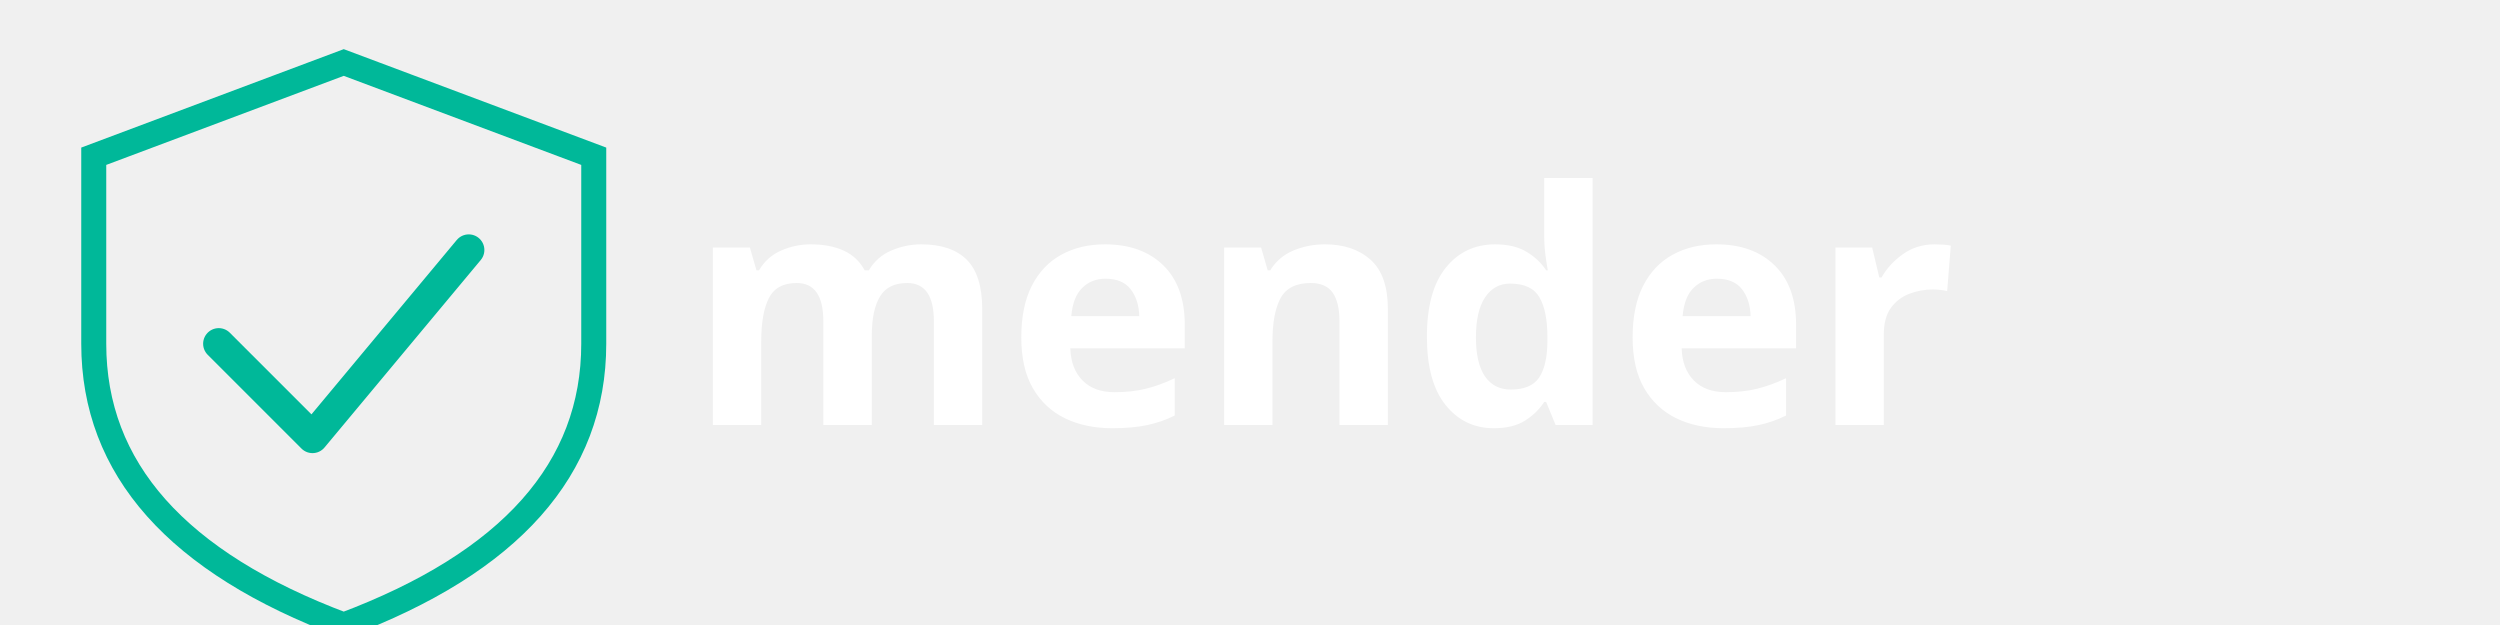
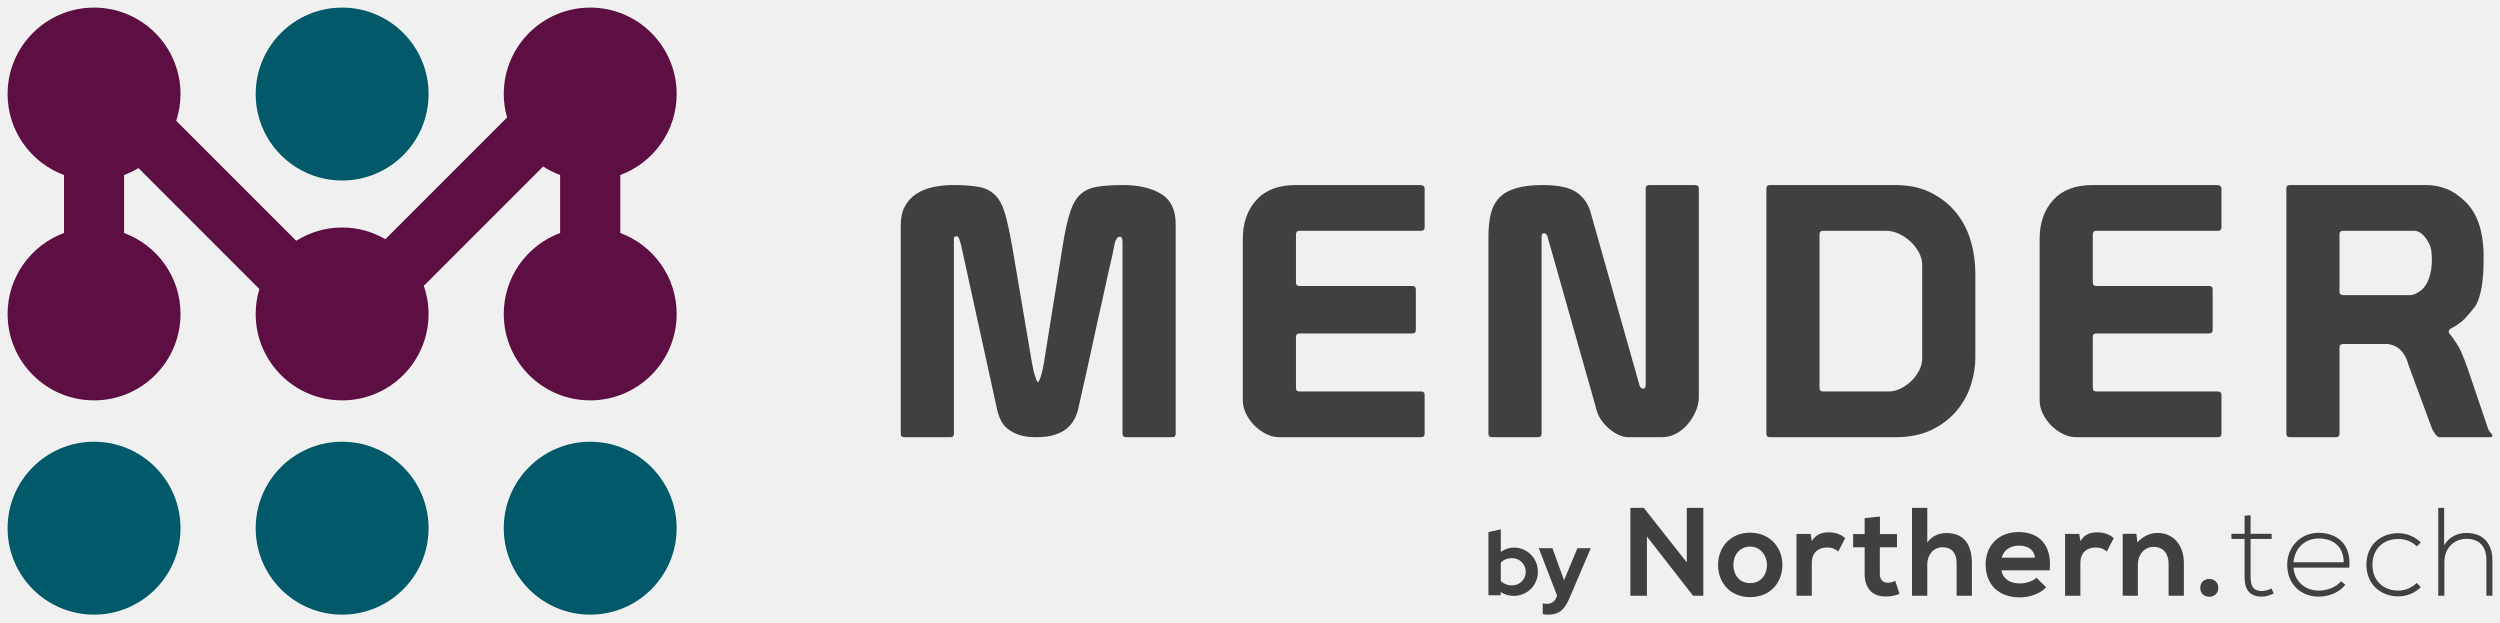
- <svg xmlns="http://www.w3.org/2000/svg" viewBox="0 0 400 100" width="400" height="100">
-   <g transform="translate(10, 5)">
-     <path d="M45 5 L85 20 L85 50 Q85 80 45 95 Q5 80 5 50 L5 20 Z" fill="none" stroke="#00B899" stroke-width="4" />
-     <polyline points="25,50 40,65 65,35" fill="none" stroke="#00B899" stroke-width="5" stroke-linecap="round" stroke-linejoin="round" />
+ <svg xmlns="http://www.w3.org/2000/svg" xmlns:ns1="http://vectornator.io" height="100%" stroke-miterlimit="10" style="fill-rule:nonzero;clip-rule:evenodd;stroke-linecap:round;stroke-linejoin:round;" version="1.1" viewBox="43.8 43.8 662.4 164.9" width="100%" xml:space="preserve">
+   <defs />
+   <clipPath id="ArtboardFrame">
+     <rect height="252.469" width="749.999" x="0" y="0" />
+   </clipPath>
+   <g clip-path="url(#ArtboardFrame)" id="Original-NT" ns1:layerName="Original +NT">
+     <clipPath id="ClipPath">
+       <path d="M0 0L750 0L750 252.469L0 252.469L0 0Z" fill-rule="evenodd" />
+     </clipPath>
+     <g clip-path="url(#ClipPath)">
+       <path d="M282.465 103.455C282.465 101.402 282.853 99.698 283.638 98.33C284.41 96.965 285.443 95.88 286.739 95.068C288.033 94.264 289.503 93.686 291.158 93.345C292.807 93.006 294.508 92.833 296.258 92.833C299.04 92.833 301.312 92.989 303.058 93.299C304.805 93.608 306.244 94.309 307.378 95.394C308.513 96.482 309.402 98.111 310.05 100.288C310.695 102.462 311.347 105.414 311.992 109.138L317.236 139.978C317.304 140.229 317.382 140.634 317.483 141.194C317.577 141.752 317.707 142.311 317.87 142.872C318.03 143.43 318.194 143.928 318.356 144.361C318.516 144.795 318.665 145.013 318.796 145.013C318.92 145.013 319.082 144.795 319.275 144.361C319.471 143.928 319.63 143.43 319.761 142.872C319.891 142.311 320.018 141.765 320.149 141.236C320.281 140.712 320.347 140.383 320.347 140.263L325.398 108.767C325.978 105.163 326.61 102.289 327.294 100.148C327.972 98.004 328.877 96.404 330.011 95.351C331.142 94.293 332.614 93.608 334.43 93.299C336.241 92.989 338.574 92.833 341.422 92.833C345.502 92.833 348.838 93.608 351.426 95.163C354.013 96.714 355.31 99.389 355.31 103.175L355.31 158.707C355.31 159.33 354.984 159.641 354.342 159.641L342.197 159.641C341.553 159.641 341.227 159.33 341.227 158.707L341.227 107.926C341.227 107.802 341.194 107.542 341.132 107.141C341.064 106.733 340.871 106.528 340.549 106.528C340.223 106.528 339.983 106.639 339.819 106.853C339.656 107.075 339.513 107.31 339.383 107.558C339.318 107.682 339.239 107.959 339.142 108.392C339.044 108.828 338.945 109.295 338.848 109.79C338.75 110.288 338.656 110.787 338.562 111.282C338.46 111.78 338.376 112.152 338.317 112.399C337.926 113.954 337.551 115.583 337.193 117.294C336.841 119.001 336.339 121.269 335.694 124.094C335.042 126.923 334.254 130.523 333.316 134.902C332.374 139.281 331.126 144.886 329.574 151.723C329.379 152.713 329.054 153.678 328.604 154.609C328.148 155.541 327.516 156.379 326.714 157.125C325.9 157.871 324.811 158.476 323.452 158.941C322.094 159.412 320.379 159.641 318.307 159.641C316.43 159.641 314.889 159.424 313.694 158.988C312.494 158.555 311.507 158.01 310.728 157.355C309.952 156.707 309.366 155.975 308.982 155.17C308.594 154.361 308.304 153.586 308.109 152.84L298.392 108.486C298.33 108.362 298.216 108.008 298.056 107.414C297.894 106.828 297.682 106.499 297.421 106.436L296.936 106.436C296.678 106.436 296.548 106.655 296.548 107.089L296.548 158.707C296.548 159.33 296.225 159.641 295.583 159.641L283.439 159.641C282.79 159.641 282.465 159.33 282.465 158.707L282.465 103.455Z" fill="#404041" fill-rule="evenodd" opacity="1" stroke="none" />
+       <path d="M373.094 107.089C373.094 102.865 374.293 99.435 376.692 96.792C379.083 94.152 382.55 92.836 387.082 92.836L420.005 92.836C420.846 92.836 421.27 93.143 421.27 93.765L421.27 104.016C421.27 104.635 420.948 104.948 420.299 104.948L388.148 104.948C387.503 104.948 387.18 105.29 387.18 105.971L387.18 118.643C387.18 119.262 387.503 119.575 388.148 119.575L417.965 119.575C418.611 119.575 418.94 119.888 418.94 120.507L418.94 131.221C418.94 131.843 418.611 132.152 417.965 132.152L388.148 132.152C387.503 132.152 387.18 132.465 387.18 133.084L387.18 146.597C387.18 147.216 387.503 147.528 388.148 147.528L420.299 147.528C420.948 147.528 421.27 147.838 421.27 148.461L421.27 158.707C421.27 159.33 420.948 159.641 420.299 159.641L382.706 159.641C381.546 159.641 380.38 159.346 379.213 158.754C378.05 158.166 377.011 157.404 376.105 156.473C375.199 155.541 374.469 154.498 373.922 153.352C373.367 152.203 373.094 151.037 373.094 149.858L373.094 107.089Z" fill="#404041" fill-rule="evenodd" opacity="1" stroke="none" />
+       <path d="M438.177 106.529C438.177 104.108 438.399 102.029 438.855 100.289C439.308 98.552 440.083 97.138 441.185 96.05C442.283 94.962 443.759 94.153 445.607 93.626C447.448 93.097 449.768 92.837 452.55 92.837C456.626 92.837 459.592 93.456 461.436 94.698C463.281 95.939 464.525 97.646 465.173 99.823L478.191 145.851C478.386 146.473 478.705 146.783 479.161 146.783C479.612 146.783 479.843 146.473 479.843 145.851L479.843 93.765C479.843 93.143 480.165 92.837 480.814 92.837L492.951 92.837C493.603 92.837 493.925 93.143 493.925 93.765L493.925 148.926C493.925 150.169 493.665 151.409 493.15 152.655C492.629 153.895 491.935 155.044 491.062 156.102C490.185 157.157 489.149 158.01 487.949 158.667C486.754 159.315 485.473 159.641 484.117 159.641L475.18 159.641C474.398 159.641 473.576 159.442 472.703 159.038C471.827 158.633 471.002 158.106 470.221 157.45C469.448 156.801 468.771 156.069 468.188 155.26C467.604 154.456 467.181 153.618 466.923 152.745L453.811 106.437C453.615 105.881 453.325 105.597 452.938 105.597C452.485 105.597 452.26 105.881 452.26 106.437L452.26 158.708C452.26 159.331 451.931 159.641 451.286 159.641L439.145 159.641C438.5 159.641 438.177 159.331 438.177 158.708L438.177 106.529Z" fill="#404041" fill-rule="evenodd" opacity="1" stroke="none" />
+       <path d="M525.906 146.597C525.906 147.219 526.229 147.529 526.878 147.529L544.264 147.529C545.297 147.529 546.352 147.265 547.418 146.734C548.49 146.209 549.442 145.525 550.286 144.688C551.127 143.85 551.807 142.918 552.325 141.892C552.841 140.866 553.104 139.829 553.104 138.771L553.104 113.984C553.104 112.867 552.807 111.768 552.227 110.676C551.644 109.588 550.901 108.623 549.992 107.786C549.087 106.949 548.066 106.268 546.936 105.74C545.799 105.212 544.652 104.949 543.485 104.949L526.878 104.949C526.229 104.949 525.906 105.258 525.906 105.88L525.906 146.597ZM511.82 158.707L511.82 93.765C511.82 93.143 512.142 92.833 512.795 92.833L545.913 92.833C549.604 92.833 552.792 93.514 555.483 94.886C558.168 96.248 560.386 98.021 562.136 100.194C563.883 102.368 565.16 104.854 565.971 107.65C566.783 110.445 567.187 113.274 567.187 116.127L567.187 138.493C567.187 140.911 566.783 143.384 565.971 145.897C565.16 148.414 563.883 150.7 562.136 152.744C560.386 154.795 558.184 156.457 555.532 157.735C552.873 159.004 549.703 159.641 546.01 159.641L512.795 159.641C512.142 159.641 511.82 159.33 511.82 158.707" fill="#404041" fill-rule="evenodd" opacity="1" stroke="none" />
+       <path d="M584.223 107.089C584.223 102.865 585.418 99.435 587.813 96.792C590.208 94.152 593.675 92.836 598.207 92.836L631.13 92.836C631.971 92.836 632.395 93.143 632.395 93.765L632.395 104.016C632.395 104.635 632.073 104.948 631.42 104.948L599.273 104.948C598.628 104.948 598.305 105.29 598.305 105.971L598.305 118.643C598.305 119.262 598.628 119.575 599.273 119.575L629.091 119.575C629.736 119.575 630.065 119.888 630.065 120.507L630.065 131.221C630.065 131.843 629.736 132.152 629.091 132.152L599.273 132.152C598.628 132.152 598.305 132.465 598.305 133.084L598.305 146.597C598.305 147.216 598.628 147.528 599.273 147.528L631.42 147.528C632.073 147.528 632.395 147.838 632.395 148.461L632.395 158.707C632.395 159.33 632.073 159.641 631.42 159.641L593.834 159.641C592.668 159.641 591.505 159.346 590.338 158.754C589.175 158.166 588.136 157.404 587.23 156.473C586.321 155.541 585.594 154.498 585.047 153.352C584.496 152.203 584.223 151.037 584.223 149.858L584.223 107.089Z" fill="#404041" fill-rule="evenodd" opacity="1" stroke="none" />
+       <path d="M664.649 104.949C664.001 104.949 663.678 105.259 663.678 105.881L663.678 121.064C663.678 121.687 664.03 121.997 664.75 121.997L682.326 121.997C683.235 121.997 684.235 121.563 685.339 120.693C686.246 119.95 686.94 118.862 687.425 117.431C687.914 116.005 688.155 114.421 688.155 112.68C688.155 111.814 688.106 111.019 688.011 110.305C687.914 109.589 687.702 108.924 687.377 108.302C686.343 106.252 685.109 105.131 683.688 104.949L664.649 104.949ZM650.566 92.834L686.699 92.834C688.51 92.834 690.293 93.175 692.043 93.859C693.789 94.54 695.503 95.724 697.187 97.398C700.1 100.322 701.658 104.73 701.85 110.632L701.85 112.772C701.85 118.243 701.172 122.219 699.81 124.698C698.901 125.946 697.966 127.076 696.995 128.099C696.021 129.126 694.695 130.074 693.013 130.944C692.945 131.006 692.867 131.1 692.769 131.221C692.671 131.348 692.623 131.505 692.623 131.687C692.623 131.814 692.655 131.938 692.72 132.058C694.212 133.923 695.261 135.554 695.878 136.953C696.49 138.35 697.06 139.798 697.579 141.286L702.919 157.034C703.046 157.528 703.294 157.985 703.645 158.384C704.003 158.786 704.183 159.053 704.183 159.175C704.183 159.486 703.988 159.641 703.6 159.641L690.195 159.641C689.804 159.641 689.383 159.315 688.93 158.667C688.478 158.011 688.188 157.468 688.06 157.034L682.036 140.729C681.13 137.249 679.283 135.323 676.5 134.949L664.649 134.949C664.001 134.949 663.678 135.259 663.678 135.884L663.678 158.708C663.678 159.331 663.355 159.641 662.711 159.641L650.566 159.641C649.918 159.641 649.595 159.331 649.595 158.708L649.595 93.764C649.595 93.142 649.918 92.834 650.566 92.834" fill="#404041" fill-rule="evenodd" opacity="1" stroke="none" />
+       <g opacity="1">
+         <path d="M134.448 45.813C121.799 45.813 111.548 56.067 111.548 68.723C111.548 81.368 121.799 91.625 134.448 91.625C147.103 91.625 157.354 81.368 157.354 68.723C157.354 56.067 147.103 45.813 134.448 45.813" fill="#015969" fill-rule="evenodd" opacity="1" stroke="none" />
+         <path d="M91.626 183.748C91.626 196.398 81.369 206.654 68.713 206.654C56.07 206.654 45.813 196.398 45.813 183.748C45.813 171.1 56.07 160.842 68.713 160.842C81.369 160.842 91.626 171.1 91.626 183.748" fill="#015969" fill-rule="evenodd" opacity="1" stroke="none" />
+         <path d="M134.448 160.842C121.799 160.842 111.548 171.1 111.548 183.748C111.548 196.399 121.799 206.655 134.448 206.655C147.103 206.655 157.354 196.399 157.354 183.748C157.354 171.1 147.103 160.842 134.448 160.842" fill="#015969" fill-rule="evenodd" opacity="1" stroke="none" />
+         <path d="M200.184 160.842C187.532 160.842 177.277 171.1 177.277 183.748C177.277 196.399 187.532 206.655 200.184 206.655C212.832 206.655 223.083 196.399 223.083 183.748C223.083 171.1 212.832 160.842 200.184 160.842" fill="#015969" fill-rule="evenodd" opacity="1" stroke="none" />
+         <path d="M208.153 105.528L208.153 90.174C216.866 86.934 223.09 78.562 223.09 68.723C223.09 56.067 212.832 45.813 200.183 45.813C187.527 45.813 177.276 56.067 177.276 68.723C177.276 70.876 177.592 72.961 178.153 74.938L145.911 107.174C142.542 105.213 138.635 104.075 134.451 104.075C129.977 104.075 125.82 105.376 122.288 107.594L90.492 75.802C91.222 73.57 91.63 71.191 91.63 68.723C91.63 56.067 81.369 45.813 68.716 45.813C56.07 45.813 45.813 56.067 45.813 68.723C45.813 78.562 52.033 86.934 60.753 90.174L60.753 105.528C52.033 108.767 45.813 117.138 45.813 126.978C45.813 139.631 56.07 149.885 68.716 149.885C81.369 149.885 91.63 139.631 91.63 126.978C91.63 117.138 85.402 108.767 76.683 105.528L76.683 90.174C78.022 89.676 79.293 89.06 80.496 88.34L112.522 120.367C111.886 122.46 111.545 124.681 111.545 126.978C111.545 139.631 121.802 149.885 134.451 149.885C147.103 149.885 157.354 139.631 157.354 126.978C157.354 124.372 156.898 121.87 156.09 119.53L187.71 87.917C189.108 88.829 190.62 89.575 192.213 90.174L192.213 105.528C183.5 108.767 177.276 117.138 177.276 126.978C177.276 139.631 187.527 149.885 200.183 149.885C212.832 149.885 223.09 139.631 223.09 126.978C223.09 117.138 216.866 108.767 208.153 105.528" fill="#5d0f43" fill-rule="evenodd" opacity="1" stroke="none" />
+       </g>
+       <g opacity="1">
+         <path d="M480.168 185.949L492.391 201.65L495.115 201.65L495.115 178.365L490.73 178.365L490.73 192.803L479.337 178.365L475.783 178.365L475.783 201.65L480.168 201.65L480.168 185.949Z" fill="#404041" fill-rule="evenodd" opacity="1" stroke="none" />
+         <path d="M507.491 184.942C502.276 184.942 499.021 188.795 499.021 193.479C499.021 198.196 502.21 202.016 507.524 202.016C512.839 202.016 516.061 198.196 516.061 193.479C516.061 188.795 512.707 184.942 507.491 184.942ZM507.525 188.629C510.249 188.629 511.976 191.022 511.976 193.478C511.976 195.97 510.482 198.295 507.525 198.295C504.568 198.295 503.073 195.97 503.073 193.478C503.073 191.022 504.601 188.629 507.525 188.629Z" fill="#404041" fill-rule="evenodd" opacity="1" stroke="none" />
+         <path d="M519.802 185.274L519.802 201.651L523.854 201.651L523.854 193.014C523.854 189.991 525.814 188.862 527.939 188.862C529.268 188.862 530.032 189.227 530.863 189.925L532.69 186.403C531.793 185.507 530.165 184.843 528.471 184.843C526.81 184.843 525.116 185.142 523.854 187.168L523.555 185.275L519.802 185.275L519.802 185.274Z" fill="#404041" fill-rule="evenodd" opacity="1" stroke="none" />
+         <path d="M537.858 181.088L537.858 185.308L534.802 185.308L534.802 188.795L537.858 188.795L537.858 195.87C537.858 199.956 540.183 201.982 543.737 201.849C544.967 201.816 545.93 201.617 547.091 201.152L545.962 197.697C545.365 197.997 544.634 198.196 544.002 198.196C542.74 198.196 541.876 197.432 541.876 195.87L541.876 188.795L546.427 188.795L546.427 185.308L541.91 185.308L541.91 180.657L537.858 181.088Z" fill="#404041" fill-rule="evenodd" opacity="1" stroke="none" />
+         <path d="M550.401 178.365L550.401 201.65L554.453 201.65L554.453 193.279C554.453 190.821 556.114 188.795 558.507 188.795C560.665 188.795 562.226 190.057 562.226 193.047L562.226 201.65L566.279 201.65L566.279 193.013C566.279 188.197 564.218 185.041 559.569 185.041C557.708 185.041 555.917 185.606 554.454 187.499L554.454 178.364L550.401 178.364L550.401 178.365Z" fill="#404041" fill-rule="evenodd" opacity="1" stroke="none" />
+         <path d="M586.893 194.908C587.523 188.164 584.102 184.776 578.621 184.776C573.308 184.776 569.917 188.363 569.917 193.346C569.917 198.594 573.274 202.083 578.921 202.083C581.412 202.083 584.236 201.218 585.962 199.424L583.372 196.868C582.442 197.83 580.481 198.395 578.987 198.395C576.129 198.395 574.368 196.932 574.103 194.908L586.893 194.908ZM574.171 191.552C574.768 189.426 576.561 188.363 578.754 188.363C581.079 188.363 582.74 189.426 583.005 191.552L574.171 191.552Z" fill="#404041" fill-rule="evenodd" opacity="1" stroke="none" />
+         <path d="M590.965 185.274L590.965 201.651L595.017 201.651L595.017 193.014C595.017 189.991 596.976 188.862 599.102 188.862C600.431 188.862 601.196 189.227 602.027 189.925L603.854 186.403C602.957 185.507 601.328 184.843 599.633 184.843C597.973 184.843 596.28 185.142 595.017 187.168L594.716 185.275L590.965 185.275L590.965 185.274Z" fill="#404041" fill-rule="evenodd" opacity="1" stroke="none" />
+         <path d="M622.441 201.65L622.441 193.047C622.441 187.898 619.351 185.008 615.499 185.008C613.44 185.008 611.777 185.838 610.117 187.466L609.852 185.24L606.231 185.24L606.231 201.65L610.25 201.65L610.25 193.279C610.25 190.787 611.945 188.695 614.434 188.695C617.026 188.695 618.387 190.589 618.387 193.08L618.387 201.651L622.441 201.651L622.441 201.65Z" fill="#404041" fill-rule="evenodd" opacity="1" stroke="none" />
+         <path d="M626.778 199.557C626.778 202.713 631.562 202.713 631.562 199.557C631.562 196.402 626.778 196.402 626.778 199.557Z" fill="#404041" fill-rule="evenodd" opacity="1" stroke="none" />
+         <path d="M638.524 180.457L638.524 185.241L635.036 185.241L635.036 186.603L638.524 186.603L638.524 196.602C638.524 199.824 639.652 201.884 643.141 201.884C644.171 201.884 645.201 201.551 646.23 201.053L645.667 199.725C644.835 200.124 643.937 200.388 643.141 200.388C640.583 200.388 640.118 198.828 640.118 196.602L640.118 186.602L645.698 186.602L645.698 185.24L640.118 185.24L640.118 180.291L638.524 180.457Z" fill="#404041" fill-rule="evenodd" opacity="1" stroke="none" />
+         <path d="M658.153 201.883C660.777 201.883 663.633 200.819 665.229 198.727L664.065 197.796C662.837 199.424 660.313 200.288 658.153 200.288C654.765 200.288 651.807 198.063 651.476 194.209L666.256 194.209C666.889 187.798 662.769 184.975 658.153 184.975C653.534 184.975 649.816 188.529 649.816 193.446C649.816 198.66 653.535 201.883 658.153 201.883ZM651.476 192.781C651.841 188.762 654.765 186.47 658.153 186.47C662.106 186.47 664.763 188.729 664.797 192.781L651.476 192.781Z" fill="#404041" fill-rule="evenodd" opacity="1" stroke="none" />
+         <path d="M684.126 198.262C682.797 199.59 681.003 200.288 679.242 200.288C675.523 200.288 672.4 197.863 672.4 193.446C672.4 189.027 675.523 186.602 679.242 186.602C681.003 186.602 682.83 187.234 684.159 188.562L685.223 187.532C683.562 185.905 681.403 185.074 679.242 185.074C674.493 185.074 670.806 188.263 670.806 193.446C670.806 198.628 674.626 201.816 679.242 201.816C681.403 201.816 683.562 201.02 685.223 199.358L684.126 198.262Z" fill="#404041" fill-rule="evenodd" opacity="1" stroke="none" />
+         <path d="M689.837 178.365L689.837 201.65L691.464 201.65L691.464 192.648C691.464 189.226 693.856 186.569 697.311 186.569C700.999 186.569 702.593 188.861 702.593 192.249L702.593 201.65L704.187 201.65L704.187 192.249C704.187 187.964 701.897 185.008 697.312 185.008C695.019 185.041 692.729 185.938 691.4 188.296L691.4 178.364L689.837 178.364L689.837 178.365Z" fill="#404041" fill-rule="evenodd" opacity="1" stroke="none" />
+         <g opacity="1">
+           <path d="M451.281 195.297C451.281 196.189 451.113 197.027 450.779 197.808C450.444 198.59 449.99 199.266 449.416 199.841C448.842 200.414 448.16 200.865 447.371 201.192C446.582 201.518 445.741 201.682 444.848 201.682C444.227 201.682 443.621 201.594 443.031 201.419C442.441 201.244 441.899 200.997 441.405 200.678L441.405 201.515L438.177 201.515L438.177 184.775L441.453 184.058L441.453 190.036C441.947 189.67 442.493 189.386 443.09 189.187C443.688 188.988 444.306 188.888 444.943 188.888C445.82 188.888 446.645 189.055 447.419 189.39C448.191 189.725 448.866 190.179 449.439 190.753C450.013 191.327 450.463 192.005 450.79 192.786C451.117 193.567 451.281 194.404 451.281 195.297ZM444.418 191.686C443.828 191.686 443.278 191.785 442.768 191.985C442.257 192.184 441.819 192.475 441.453 192.857L441.453 197.76C441.803 198.111 442.238 198.39 442.756 198.597C443.275 198.804 443.828 198.908 444.418 198.908C445.438 198.908 446.299 198.561 447.001 197.867C447.702 197.174 448.053 196.317 448.053 195.297C448.053 194.277 447.698 193.42 446.989 192.726C446.279 192.033 445.422 191.686 444.418 191.686Z" fill="#404041" fill-rule="evenodd" opacity="1" stroke="none" />
+           <path d="M456.183 202.088L456.374 201.634L451.52 189.055L455.131 189.055L458.215 197.544L461.754 189.055L465.293 189.055L459.554 202.495C458.917 203.993 458.175 205.061 457.33 205.698C456.486 206.336 455.385 206.655 454.03 206.655C453.744 206.655 453.468 206.643 453.206 206.619C452.943 206.595 452.731 206.559 452.572 206.512L452.572 203.69C452.731 203.721 452.898 203.745 453.074 203.762C453.249 203.777 453.464 203.786 453.72 203.786C454.309 203.786 454.808 203.642 455.214 203.356C455.621 203.068 455.943 202.646 456.183 202.088Z" fill="#404041" fill-rule="evenodd" opacity="1" stroke="none" />
+         </g>
+       </g>
+     </g>
  </g>
-   <text x="110" y="68" font-family="sans-serif" font-size="52" font-weight="bold" fill="#FFFFFF">
-     mender
-   </text>
</svg>
